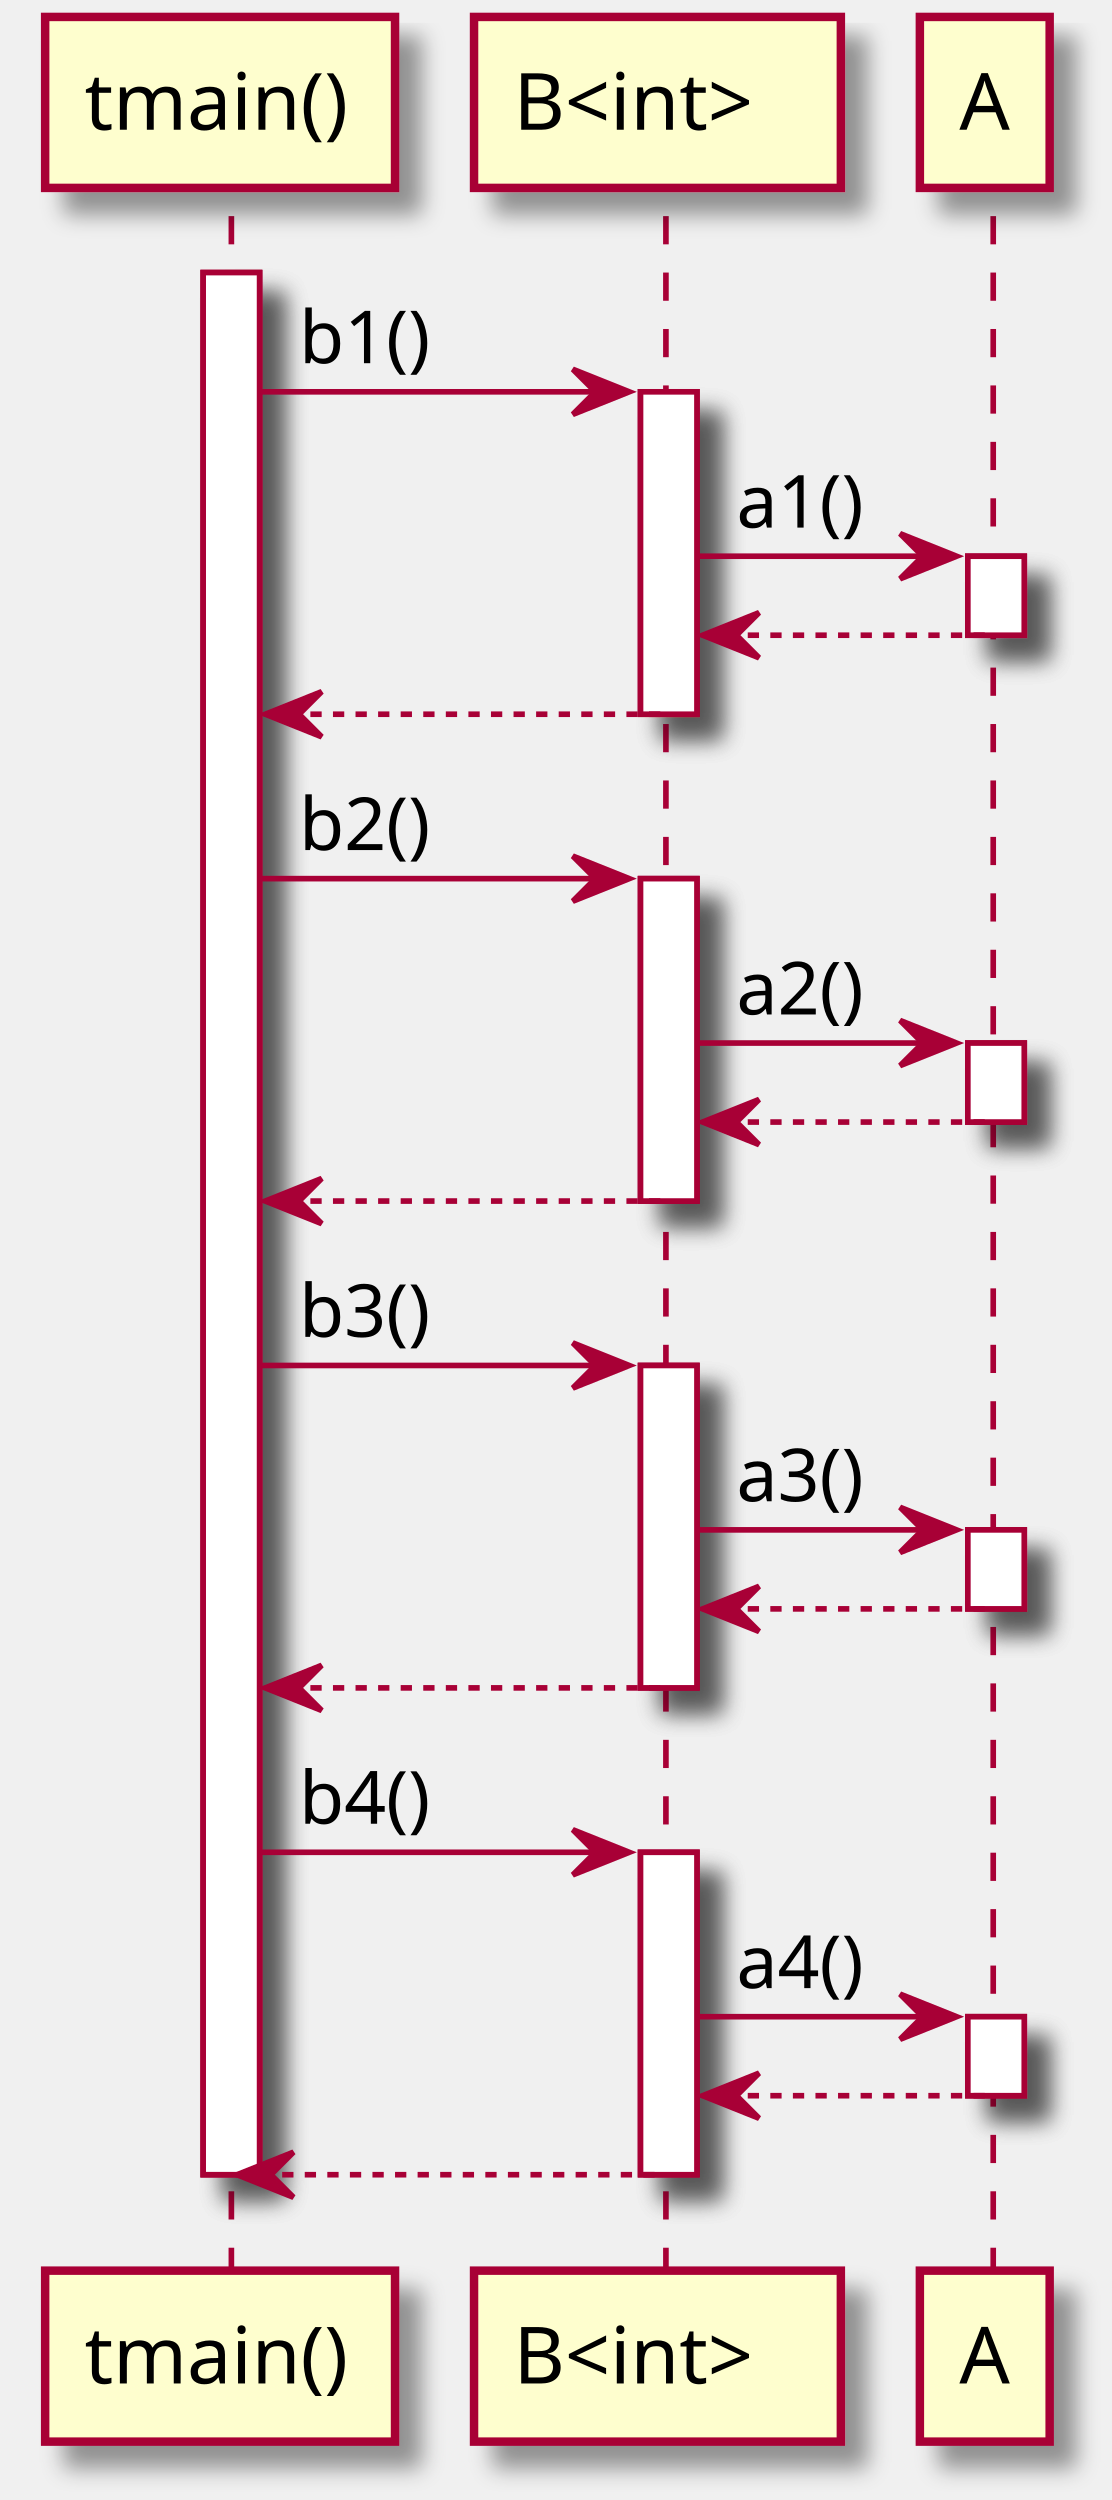
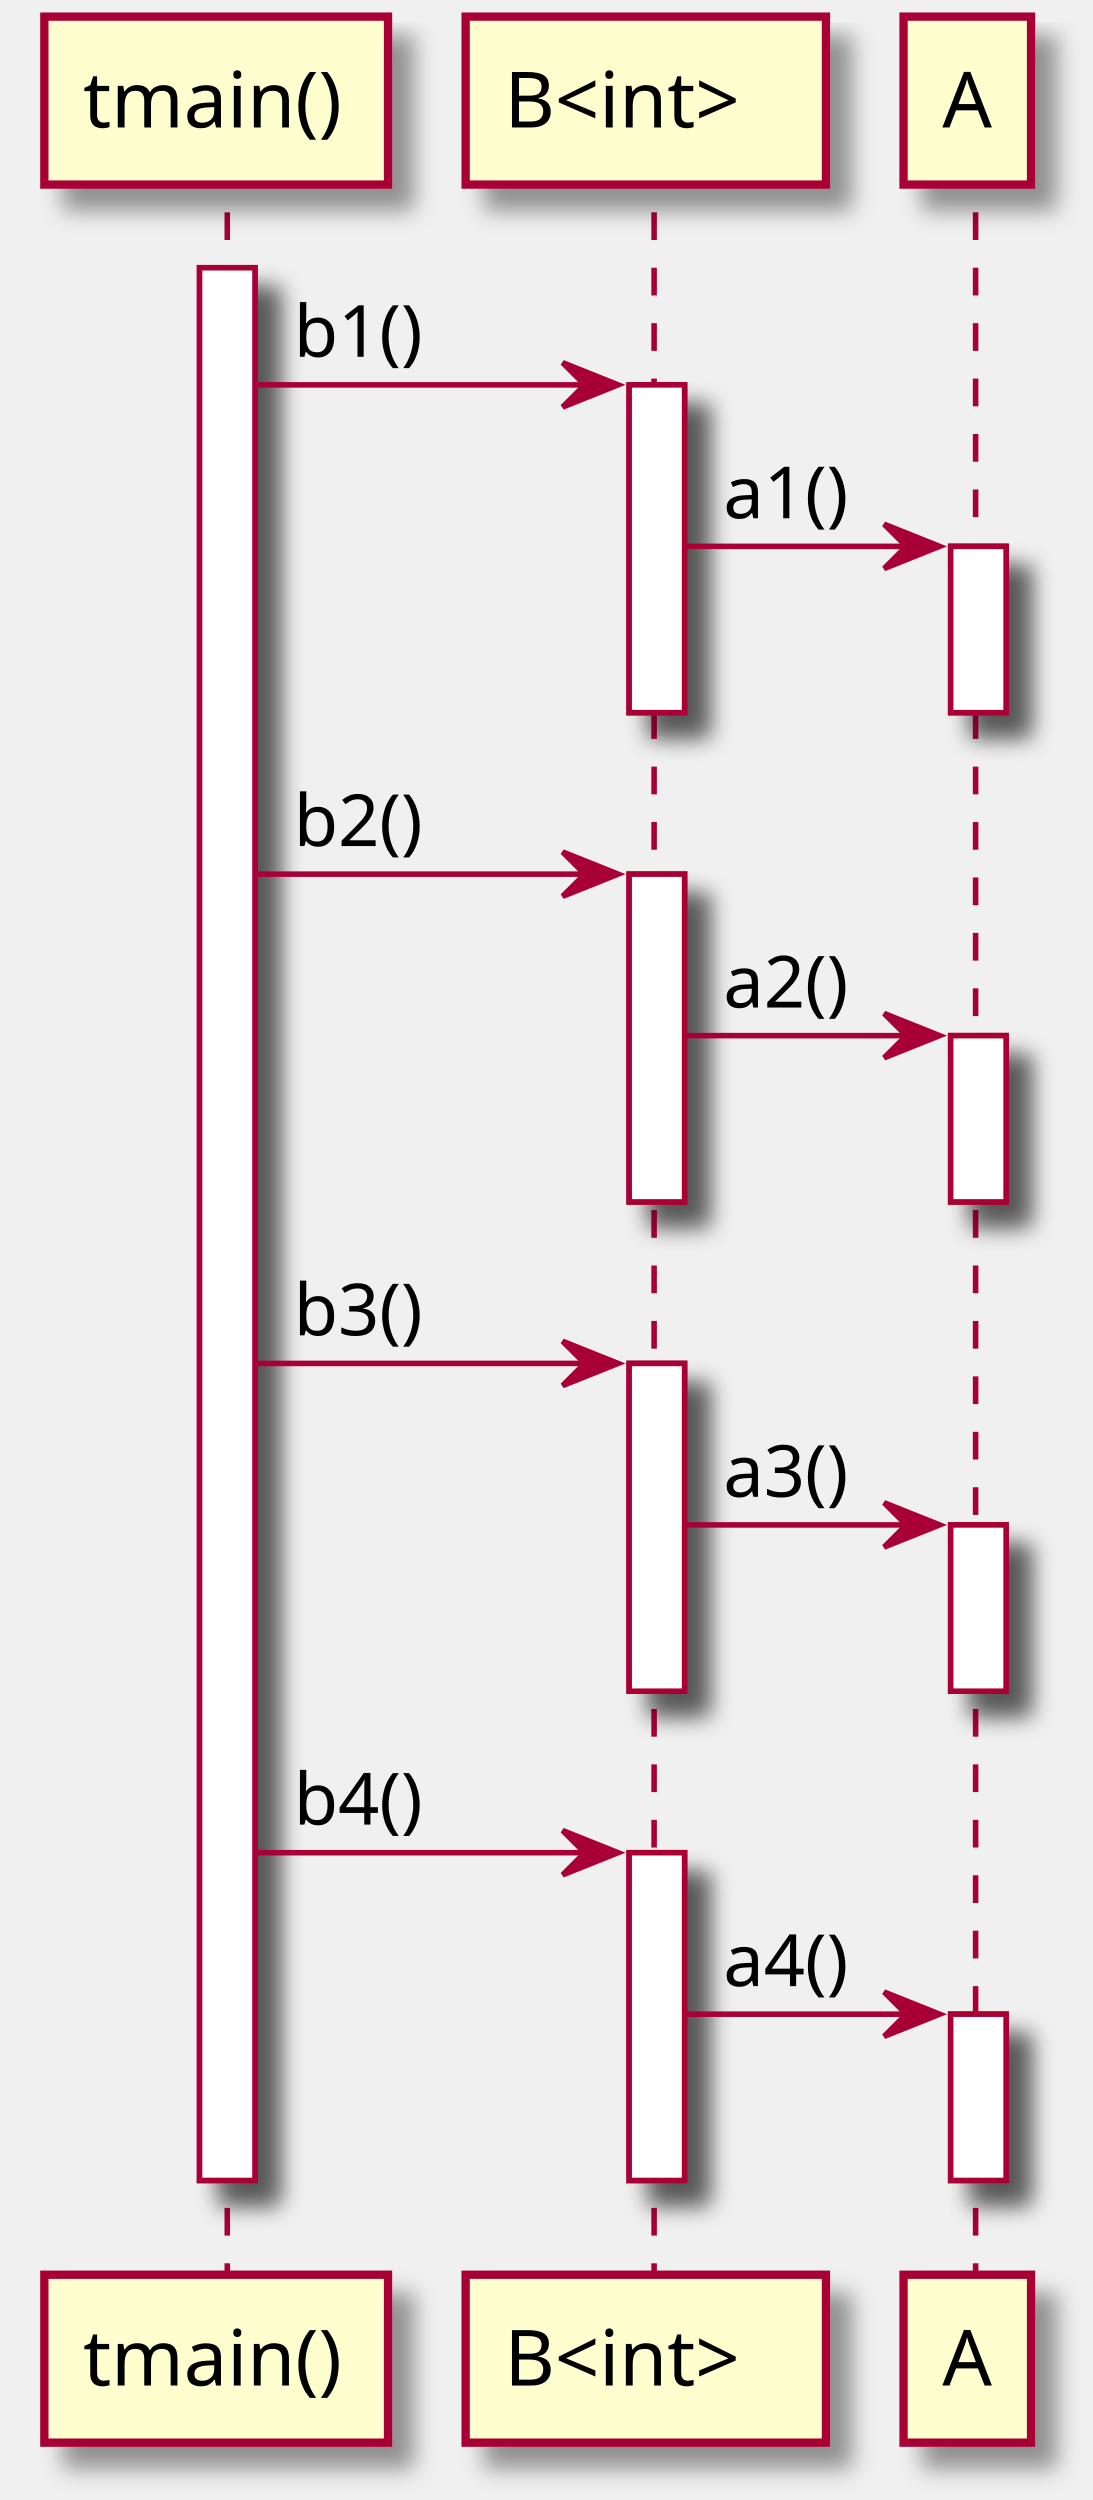
- <svg xmlns="http://www.w3.org/2000/svg" contentScriptType="application/ecmascript" contentStyleType="text/css" height="443px" preserveAspectRatio="none" style="width:197px;height:443px;" version="1.1" viewBox="0 0 197 443" width="197px" zoomAndPan="magnify">
+ <svg xmlns="http://www.w3.org/2000/svg" contentScriptType="application/ecmascript" contentStyleType="text/css" height="451px" preserveAspectRatio="none" style="width:197px;height:451px;" version="1.1" viewBox="0 0 197 451" width="197px" zoomAndPan="magnify">
  <defs>
-     <filter height="300%" id="f4t1sp2lzvo1a" width="300%" x="-1" y="-1">
+     <filter height="300%" id="f19dmzfzw9nao6" width="300%" x="-1" y="-1">
      <feGaussianBlur result="blurOut" stdDeviation="2.0" />
      <feColorMatrix in="blurOut" result="blurOut2" type="matrix" values="0 0 0 0 0 0 0 0 0 0 0 0 0 0 0 0 0 0 .4 0" />
      <feOffset dx="4.0" dy="4.0" in="blurOut2" result="blurOut3" />
      <feBlend in="SourceGraphic" in2="blurOut3" mode="normal" />
    </filter>
    <style type="text/css">a:hover { text-decoration: underline; }</style>
  </defs>
  <g>
-     <rect fill="#FFFFFF" filter="url(#f4t1sp2lzvo1a)" height="337.062" style="stroke: #A80036; stroke-width: 1.0;" width="10" x="36" y="48.297" />
-     <rect fill="#FFFFFF" filter="url(#f4t1sp2lzvo1a)" height="57.133" style="stroke: #A80036; stroke-width: 1.0;" width="10" x="113.5" y="69.43" />
-     <rect fill="#FFFFFF" filter="url(#f4t1sp2lzvo1a)" height="57.133" style="stroke: #A80036; stroke-width: 1.0;" width="10" x="113.5" y="155.695" />
-     <rect fill="#FFFFFF" filter="url(#f4t1sp2lzvo1a)" height="57.133" style="stroke: #A80036; stroke-width: 1.0;" width="10" x="113.5" y="241.961" />
-     <rect fill="#FFFFFF" filter="url(#f4t1sp2lzvo1a)" height="57.133" style="stroke: #A80036; stroke-width: 1.0;" width="10" x="113.5" y="328.227" />
-     <rect fill="#FFFFFF" filter="url(#f4t1sp2lzvo1a)" height="14" style="stroke: #A80036; stroke-width: 1.0;" width="10" x="171.5" y="98.562" />
-     <rect fill="#FFFFFF" filter="url(#f4t1sp2lzvo1a)" height="14" style="stroke: #A80036; stroke-width: 1.0;" width="10" x="171.5" y="184.828" />
-     <rect fill="#FFFFFF" filter="url(#f4t1sp2lzvo1a)" height="14" style="stroke: #A80036; stroke-width: 1.0;" width="10" x="171.5" y="271.094" />
-     <rect fill="#FFFFFF" filter="url(#f4t1sp2lzvo1a)" height="14" style="stroke: #A80036; stroke-width: 1.0;" width="10" x="171.5" y="357.359" />
-     <line style="stroke: #A80036; stroke-width: 1.0; stroke-dasharray: 5.0,5.0;" x1="41" x2="41" y1="38.297" y2="403.359" />
-     <line style="stroke: #A80036; stroke-width: 1.0; stroke-dasharray: 5.0,5.0;" x1="118" x2="118" y1="38.297" y2="403.359" />
-     <line style="stroke: #A80036; stroke-width: 1.0; stroke-dasharray: 5.0,5.0;" x1="176" x2="176" y1="38.297" y2="403.359" />
-     <rect fill="#FEFECE" filter="url(#f4t1sp2lzvo1a)" height="30.297" style="stroke: #A80036; stroke-width: 1.5;" width="62" x="8" y="3" />
+     <rect fill="#FFFFFF" filter="url(#f19dmzfzw9nao6)" height="345.062" style="stroke: #A80036; stroke-width: 1.0;" width="10" x="36" y="48.297" />
+     <rect fill="#FFFFFF" filter="url(#f19dmzfzw9nao6)" height="59.133" style="stroke: #A80036; stroke-width: 1.0;" width="10" x="113.5" y="69.43" />
+     <rect fill="#FFFFFF" filter="url(#f19dmzfzw9nao6)" height="59.133" style="stroke: #A80036; stroke-width: 1.0;" width="10" x="113.5" y="157.695" />
+     <rect fill="#FFFFFF" filter="url(#f19dmzfzw9nao6)" height="59.133" style="stroke: #A80036; stroke-width: 1.0;" width="10" x="113.5" y="245.961" />
+     <rect fill="#FFFFFF" filter="url(#f19dmzfzw9nao6)" height="59.133" style="stroke: #A80036; stroke-width: 1.0;" width="10" x="113.5" y="334.227" />
+     <rect fill="#FFFFFF" filter="url(#f19dmzfzw9nao6)" height="30" style="stroke: #A80036; stroke-width: 1.0;" width="10" x="171.5" y="98.562" />
+     <rect fill="#FFFFFF" filter="url(#f19dmzfzw9nao6)" height="30" style="stroke: #A80036; stroke-width: 1.0;" width="10" x="171.5" y="186.828" />
+     <rect fill="#FFFFFF" filter="url(#f19dmzfzw9nao6)" height="30" style="stroke: #A80036; stroke-width: 1.0;" width="10" x="171.5" y="275.094" />
+     <rect fill="#FFFFFF" filter="url(#f19dmzfzw9nao6)" height="30" style="stroke: #A80036; stroke-width: 1.0;" width="10" x="171.5" y="363.359" />
+     <line style="stroke: #A80036; stroke-width: 1.0; stroke-dasharray: 5.0,5.0;" x1="41" x2="41" y1="38.297" y2="411.359" />
+     <line style="stroke: #A80036; stroke-width: 1.0; stroke-dasharray: 5.0,5.0;" x1="118" x2="118" y1="38.297" y2="411.359" />
+     <line style="stroke: #A80036; stroke-width: 1.0; stroke-dasharray: 5.0,5.0;" x1="176" x2="176" y1="38.297" y2="411.359" />
+     <rect fill="#FEFECE" filter="url(#f19dmzfzw9nao6)" height="30.297" style="stroke: #A80036; stroke-width: 1.5;" width="62" x="8" y="3" />
    <text fill="#000000" font-family="sans-serif" font-size="14" lengthAdjust="spacingAndGlyphs" textLength="48" x="15" y="22.995">tmain()</text>
-     <rect fill="#FEFECE" filter="url(#f4t1sp2lzvo1a)" height="30.297" style="stroke: #A80036; stroke-width: 1.5;" width="62" x="8" y="402.359" />
-     <text fill="#000000" font-family="sans-serif" font-size="14" lengthAdjust="spacingAndGlyphs" textLength="48" x="15" y="422.354">tmain()</text>
-     <rect fill="#FEFECE" filter="url(#f4t1sp2lzvo1a)" height="30.297" style="stroke: #A80036; stroke-width: 1.5;" width="65" x="84" y="3" />
+     <rect fill="#FEFECE" filter="url(#f19dmzfzw9nao6)" height="30.297" style="stroke: #A80036; stroke-width: 1.5;" width="62" x="8" y="410.359" />
+     <text fill="#000000" font-family="sans-serif" font-size="14" lengthAdjust="spacingAndGlyphs" textLength="48" x="15" y="430.354">tmain()</text>
+     <rect fill="#FEFECE" filter="url(#f19dmzfzw9nao6)" height="30.297" style="stroke: #A80036; stroke-width: 1.5;" width="65" x="84" y="3" />
    <text fill="#000000" font-family="sans-serif" font-size="14" lengthAdjust="spacingAndGlyphs" textLength="51" x="91" y="22.995">B&lt;int&gt;</text>
-     <rect fill="#FEFECE" filter="url(#f4t1sp2lzvo1a)" height="30.297" style="stroke: #A80036; stroke-width: 1.5;" width="65" x="84" y="402.359" />
-     <text fill="#000000" font-family="sans-serif" font-size="14" lengthAdjust="spacingAndGlyphs" textLength="51" x="91" y="422.354">B&lt;int&gt;</text>
-     <rect fill="#FEFECE" filter="url(#f4t1sp2lzvo1a)" height="30.297" style="stroke: #A80036; stroke-width: 1.5;" width="23" x="163" y="3" />
+     <rect fill="#FEFECE" filter="url(#f19dmzfzw9nao6)" height="30.297" style="stroke: #A80036; stroke-width: 1.5;" width="65" x="84" y="410.359" />
+     <text fill="#000000" font-family="sans-serif" font-size="14" lengthAdjust="spacingAndGlyphs" textLength="51" x="91" y="430.354">B&lt;int&gt;</text>
+     <rect fill="#FEFECE" filter="url(#f19dmzfzw9nao6)" height="30.297" style="stroke: #A80036; stroke-width: 1.5;" width="23" x="163" y="3" />
    <text fill="#000000" font-family="sans-serif" font-size="14" lengthAdjust="spacingAndGlyphs" textLength="9" x="170" y="22.995">A</text>
-     <rect fill="#FEFECE" filter="url(#f4t1sp2lzvo1a)" height="30.297" style="stroke: #A80036; stroke-width: 1.5;" width="23" x="163" y="402.359" />
-     <text fill="#000000" font-family="sans-serif" font-size="14" lengthAdjust="spacingAndGlyphs" textLength="9" x="170" y="422.354">A</text>
-     <rect fill="#FFFFFF" filter="url(#f4t1sp2lzvo1a)" height="337.062" style="stroke: #A80036; stroke-width: 1.0;" width="10" x="36" y="48.297" />
-     <rect fill="#FFFFFF" filter="url(#f4t1sp2lzvo1a)" height="57.133" style="stroke: #A80036; stroke-width: 1.0;" width="10" x="113.5" y="69.43" />
-     <rect fill="#FFFFFF" filter="url(#f4t1sp2lzvo1a)" height="57.133" style="stroke: #A80036; stroke-width: 1.0;" width="10" x="113.5" y="155.695" />
-     <rect fill="#FFFFFF" filter="url(#f4t1sp2lzvo1a)" height="57.133" style="stroke: #A80036; stroke-width: 1.0;" width="10" x="113.5" y="241.961" />
-     <rect fill="#FFFFFF" filter="url(#f4t1sp2lzvo1a)" height="57.133" style="stroke: #A80036; stroke-width: 1.0;" width="10" x="113.5" y="328.227" />
-     <rect fill="#FFFFFF" filter="url(#f4t1sp2lzvo1a)" height="14" style="stroke: #A80036; stroke-width: 1.0;" width="10" x="171.5" y="98.562" />
-     <rect fill="#FFFFFF" filter="url(#f4t1sp2lzvo1a)" height="14" style="stroke: #A80036; stroke-width: 1.0;" width="10" x="171.5" y="184.828" />
-     <rect fill="#FFFFFF" filter="url(#f4t1sp2lzvo1a)" height="14" style="stroke: #A80036; stroke-width: 1.0;" width="10" x="171.5" y="271.094" />
-     <rect fill="#FFFFFF" filter="url(#f4t1sp2lzvo1a)" height="14" style="stroke: #A80036; stroke-width: 1.0;" width="10" x="171.5" y="357.359" />
+     <rect fill="#FEFECE" filter="url(#f19dmzfzw9nao6)" height="30.297" style="stroke: #A80036; stroke-width: 1.5;" width="23" x="163" y="410.359" />
+     <text fill="#000000" font-family="sans-serif" font-size="14" lengthAdjust="spacingAndGlyphs" textLength="9" x="170" y="430.354">A</text>
+     <rect fill="#FFFFFF" filter="url(#f19dmzfzw9nao6)" height="345.062" style="stroke: #A80036; stroke-width: 1.0;" width="10" x="36" y="48.297" />
+     <rect fill="#FFFFFF" filter="url(#f19dmzfzw9nao6)" height="59.133" style="stroke: #A80036; stroke-width: 1.0;" width="10" x="113.5" y="69.43" />
+     <rect fill="#FFFFFF" filter="url(#f19dmzfzw9nao6)" height="59.133" style="stroke: #A80036; stroke-width: 1.0;" width="10" x="113.5" y="157.695" />
+     <rect fill="#FFFFFF" filter="url(#f19dmzfzw9nao6)" height="59.133" style="stroke: #A80036; stroke-width: 1.0;" width="10" x="113.5" y="245.961" />
+     <rect fill="#FFFFFF" filter="url(#f19dmzfzw9nao6)" height="59.133" style="stroke: #A80036; stroke-width: 1.0;" width="10" x="113.5" y="334.227" />
+     <rect fill="#FFFFFF" filter="url(#f19dmzfzw9nao6)" height="30" style="stroke: #A80036; stroke-width: 1.0;" width="10" x="171.5" y="98.562" />
+     <rect fill="#FFFFFF" filter="url(#f19dmzfzw9nao6)" height="30" style="stroke: #A80036; stroke-width: 1.0;" width="10" x="171.5" y="186.828" />
+     <rect fill="#FFFFFF" filter="url(#f19dmzfzw9nao6)" height="30" style="stroke: #A80036; stroke-width: 1.0;" width="10" x="171.5" y="275.094" />
+     <rect fill="#FFFFFF" filter="url(#f19dmzfzw9nao6)" height="30" style="stroke: #A80036; stroke-width: 1.0;" width="10" x="171.5" y="363.359" />
    <polygon fill="#A80036" points="101.5,65.43,111.5,69.43,101.5,73.43,105.5,69.43" style="stroke: #A80036; stroke-width: 1.0;" />
    <line style="stroke: #A80036; stroke-width: 1.0;" x1="46" x2="107.5" y1="69.43" y2="69.43" />
    <text fill="#000000" font-family="sans-serif" font-size="13" lengthAdjust="spacingAndGlyphs" textLength="26" x="53" y="64.364">b1()</text>
    <polygon fill="#A80036" points="159.5,94.562,169.5,98.562,159.5,102.562,163.5,98.562" style="stroke: #A80036; stroke-width: 1.0;" />
    <line style="stroke: #A80036; stroke-width: 1.0;" x1="123.5" x2="165.5" y1="98.562" y2="98.562" />
    <text fill="#000000" font-family="sans-serif" font-size="13" lengthAdjust="spacingAndGlyphs" textLength="26" x="130.5" y="93.497">a1()</text>
-     <polygon fill="#A80036" points="134.5,108.562,124.5,112.562,134.5,116.562,130.5,112.562" style="stroke: #A80036; stroke-width: 1.0;" />
-     <line style="stroke: #A80036; stroke-width: 1.0; stroke-dasharray: 2.0,2.0;" x1="128.5" x2="175.5" y1="112.562" y2="112.562" />
-     <polygon fill="#A80036" points="57,122.562,47,126.562,57,130.562,53,126.562" style="stroke: #A80036; stroke-width: 1.0;" />
-     <line style="stroke: #A80036; stroke-width: 1.0; stroke-dasharray: 2.0,2.0;" x1="51" x2="117.5" y1="126.562" y2="126.562" />
-     <polygon fill="#A80036" points="101.5,151.695,111.5,155.695,101.5,159.695,105.5,155.695" style="stroke: #A80036; stroke-width: 1.0;" />
-     <line style="stroke: #A80036; stroke-width: 1.0;" x1="46" x2="107.5" y1="155.695" y2="155.695" />
-     <text fill="#000000" font-family="sans-serif" font-size="13" lengthAdjust="spacingAndGlyphs" textLength="26" x="53" y="150.629">b2()</text>
-     <polygon fill="#A80036" points="159.5,180.828,169.5,184.828,159.5,188.828,163.5,184.828" style="stroke: #A80036; stroke-width: 1.0;" />
-     <line style="stroke: #A80036; stroke-width: 1.0;" x1="123.5" x2="165.5" y1="184.828" y2="184.828" />
-     <text fill="#000000" font-family="sans-serif" font-size="13" lengthAdjust="spacingAndGlyphs" textLength="26" x="130.5" y="179.762">a2()</text>
-     <polygon fill="#A80036" points="134.5,194.828,124.5,198.828,134.5,202.828,130.5,198.828" style="stroke: #A80036; stroke-width: 1.0;" />
-     <line style="stroke: #A80036; stroke-width: 1.0; stroke-dasharray: 2.0,2.0;" x1="128.5" x2="175.5" y1="198.828" y2="198.828" />
-     <polygon fill="#A80036" points="57,208.828,47,212.828,57,216.828,53,212.828" style="stroke: #A80036; stroke-width: 1.0;" />
-     <line style="stroke: #A80036; stroke-width: 1.0; stroke-dasharray: 2.0,2.0;" x1="51" x2="117.5" y1="212.828" y2="212.828" />
-     <polygon fill="#A80036" points="101.5,237.961,111.5,241.961,101.5,245.961,105.5,241.961" style="stroke: #A80036; stroke-width: 1.0;" />
-     <line style="stroke: #A80036; stroke-width: 1.0;" x1="46" x2="107.5" y1="241.961" y2="241.961" />
-     <text fill="#000000" font-family="sans-serif" font-size="13" lengthAdjust="spacingAndGlyphs" textLength="26" x="53" y="236.895">b3()</text>
-     <polygon fill="#A80036" points="159.5,267.094,169.5,271.094,159.5,275.094,163.5,271.094" style="stroke: #A80036; stroke-width: 1.0;" />
-     <line style="stroke: #A80036; stroke-width: 1.0;" x1="123.5" x2="165.5" y1="271.094" y2="271.094" />
-     <text fill="#000000" font-family="sans-serif" font-size="13" lengthAdjust="spacingAndGlyphs" textLength="26" x="130.5" y="266.028">a3()</text>
-     <polygon fill="#A80036" points="134.5,281.094,124.5,285.094,134.5,289.094,130.5,285.094" style="stroke: #A80036; stroke-width: 1.0;" />
-     <line style="stroke: #A80036; stroke-width: 1.0; stroke-dasharray: 2.0,2.0;" x1="128.5" x2="175.5" y1="285.094" y2="285.094" />
-     <polygon fill="#A80036" points="57,295.094,47,299.094,57,303.094,53,299.094" style="stroke: #A80036; stroke-width: 1.0;" />
-     <line style="stroke: #A80036; stroke-width: 1.0; stroke-dasharray: 2.0,2.0;" x1="51" x2="117.5" y1="299.094" y2="299.094" />
-     <polygon fill="#A80036" points="101.5,324.227,111.5,328.227,101.5,332.227,105.5,328.227" style="stroke: #A80036; stroke-width: 1.0;" />
-     <line style="stroke: #A80036; stroke-width: 1.0;" x1="46" x2="107.5" y1="328.227" y2="328.227" />
-     <text fill="#000000" font-family="sans-serif" font-size="13" lengthAdjust="spacingAndGlyphs" textLength="26" x="53" y="323.161">b4()</text>
-     <polygon fill="#A80036" points="159.5,353.359,169.5,357.359,159.5,361.359,163.5,357.359" style="stroke: #A80036; stroke-width: 1.0;" />
-     <line style="stroke: #A80036; stroke-width: 1.0;" x1="123.5" x2="165.5" y1="357.359" y2="357.359" />
-     <text fill="#000000" font-family="sans-serif" font-size="13" lengthAdjust="spacingAndGlyphs" textLength="26" x="130.5" y="352.293">a4()</text>
-     <polygon fill="#A80036" points="134.5,367.359,124.5,371.359,134.5,375.359,130.5,371.359" style="stroke: #A80036; stroke-width: 1.0;" />
-     <line style="stroke: #A80036; stroke-width: 1.0; stroke-dasharray: 2.0,2.0;" x1="128.5" x2="175.5" y1="371.359" y2="371.359" />
-     <polygon fill="#A80036" points="52,381.359,42,385.359,52,389.359,48,385.359" style="stroke: #A80036; stroke-width: 1.0;" />
-     <line style="stroke: #A80036; stroke-width: 1.0; stroke-dasharray: 2.0,2.0;" x1="46" x2="117.5" y1="385.359" y2="385.359" />
+     <polygon fill="#A80036" points="101.5,153.695,111.5,157.695,101.5,161.695,105.5,157.695" style="stroke: #A80036; stroke-width: 1.0;" />
+     <line style="stroke: #A80036; stroke-width: 1.0;" x1="46" x2="107.5" y1="157.695" y2="157.695" />
+     <text fill="#000000" font-family="sans-serif" font-size="13" lengthAdjust="spacingAndGlyphs" textLength="26" x="53" y="152.629">b2()</text>
+     <polygon fill="#A80036" points="159.5,182.828,169.5,186.828,159.5,190.828,163.5,186.828" style="stroke: #A80036; stroke-width: 1.0;" />
+     <line style="stroke: #A80036; stroke-width: 1.0;" x1="123.5" x2="165.5" y1="186.828" y2="186.828" />
+     <text fill="#000000" font-family="sans-serif" font-size="13" lengthAdjust="spacingAndGlyphs" textLength="26" x="130.5" y="181.762">a2()</text>
+     <polygon fill="#A80036" points="101.5,241.961,111.5,245.961,101.5,249.961,105.5,245.961" style="stroke: #A80036; stroke-width: 1.0;" />
+     <line style="stroke: #A80036; stroke-width: 1.0;" x1="46" x2="107.5" y1="245.961" y2="245.961" />
+     <text fill="#000000" font-family="sans-serif" font-size="13" lengthAdjust="spacingAndGlyphs" textLength="26" x="53" y="240.895">b3()</text>
+     <polygon fill="#A80036" points="159.5,271.094,169.5,275.094,159.5,279.094,163.5,275.094" style="stroke: #A80036; stroke-width: 1.0;" />
+     <line style="stroke: #A80036; stroke-width: 1.0;" x1="123.5" x2="165.5" y1="275.094" y2="275.094" />
+     <text fill="#000000" font-family="sans-serif" font-size="13" lengthAdjust="spacingAndGlyphs" textLength="26" x="130.5" y="270.028">a3()</text>
+     <polygon fill="#A80036" points="101.5,330.227,111.5,334.227,101.5,338.227,105.5,334.227" style="stroke: #A80036; stroke-width: 1.0;" />
+     <line style="stroke: #A80036; stroke-width: 1.0;" x1="46" x2="107.5" y1="334.227" y2="334.227" />
+     <text fill="#000000" font-family="sans-serif" font-size="13" lengthAdjust="spacingAndGlyphs" textLength="26" x="53" y="329.161">b4()</text>
+     <polygon fill="#A80036" points="159.5,359.359,169.5,363.359,159.5,367.359,163.5,363.359" style="stroke: #A80036; stroke-width: 1.0;" />
+     <line style="stroke: #A80036; stroke-width: 1.0;" x1="123.5" x2="165.5" y1="363.359" y2="363.359" />
+     <text fill="#000000" font-family="sans-serif" font-size="13" lengthAdjust="spacingAndGlyphs" textLength="26" x="130.5" y="358.293">a4()</text>
  </g>
</svg>
